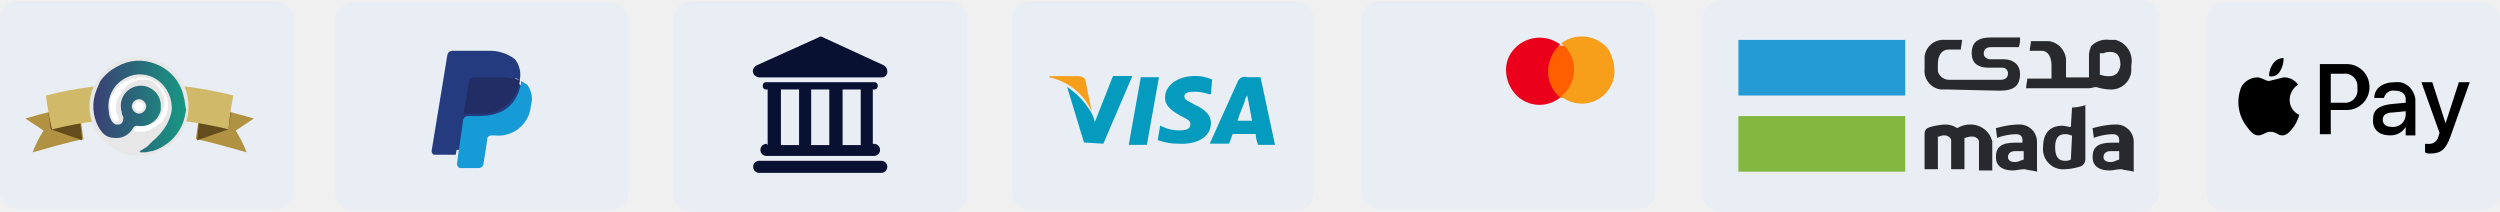
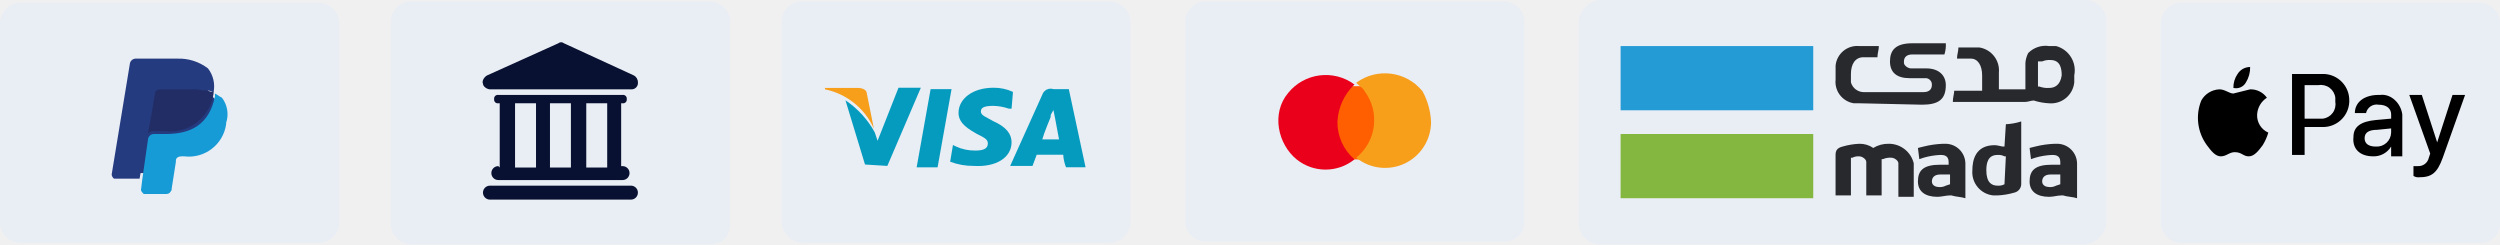
- <svg xmlns="http://www.w3.org/2000/svg" width="548" height="46.373" viewBox="0 0 548 46.373">
-   <defs>
-     <linearGradient id="linear-gradient" y1="0.684" x2="0.992" y2="0.684" gradientUnits="objectBoundingBox">
-       <stop offset="0" stop-color="#3a3f73" />
-       <stop offset="1" stop-color="#179983" />
-     </linearGradient>
-   </defs>
-   <g id="footer-card" transform="translate(-1.3 -0.5)">
+ <svg xmlns="http://www.w3.org/2000/svg" width="474.597" height="46.373" viewBox="0 0 474.597 46.373">
+   <g id="footer-card" transform="translate(-74.702 -0.5)">
    <g id="footer-cards" transform="translate(1.3 0.5)">
      <g id="cards_1_" transform="translate(147.6)">
        <g id="Group_5_1_" transform="translate(0)">
          <g id="_138290_1_" transform="translate(150.779 0.265)">
            <path id="XMLID_7_" d="M66.683,46.678H9.71A3.957,3.957,0,0,1,6,43.233v-.265H6V4.81A3.957,3.957,0,0,1,9.445,1.1H66.683a3.957,3.957,0,0,1,3.71,3.445V4.81h0V43.5a3.716,3.716,0,0,1-3.71,3.18h0" transform="translate(-6 -1.1)" fill="#e9edf4" />
            <path id="XMLID_6_" d="M136.583,46.778H79.61a3.957,3.957,0,0,1-3.71-3.445v-.265h0V4.91A3.957,3.957,0,0,1,79.345,1.2h57.238a3.957,3.957,0,0,1,3.71,3.445V4.91h0V43.6a3.716,3.716,0,0,1-3.71,3.18h0" transform="translate(109.328 -0.935)" fill="#e9edf4" />
-             <g id="layer1" transform="translate(31.738 7.721)">
+             <g id="layer1" transform="translate(17.698 13.645)">
              <g id="g13" transform="translate(0 0)">
                <g id="XMLID_328_" transform="translate(0 0)">
-                   <rect id="rect19" width="6.36" height="11.395" transform="translate(8.673 2.012)" fill="#ff5f00" />
-                   <path id="XMLID_330_" d="M38.13,7.753a8.511,8.511,0,0,1,2.65-5.83A7.524,7.524,0,0,0,30.445,3.248c-2.65,3.18-1.59,7.95,1.325,10.335a7.177,7.177,0,0,0,9.01,0A7.593,7.593,0,0,1,38.13,7.753Z" transform="translate(-28.927 -0.176)" fill="#eb001b" />
-                   <path id="path22" d="M45.16,7.918A7.16,7.16,0,0,1,33.5,13.482,7.492,7.492,0,0,0,34.825,3.148c-.265-.53-.795-.795-1.325-1.325A7.524,7.524,0,0,1,43.835,3.148a10.8,10.8,0,0,1,1.325,4.77Z" transform="translate(-21.382 -0.341)" fill="#f79e1b" />
+                   <rect id="rect19" width="7.756" height="13.896" transform="translate(10.576 2.454)" fill="#ff5f00" />
+                   <path id="XMLID_330_" d="M40.15,9.358a10.379,10.379,0,0,1,3.232-7.109,9.175,9.175,0,0,0-12.6,1.616c-3.232,3.878-1.939,9.695,1.616,12.6a8.752,8.752,0,0,0,10.987,0A9.259,9.259,0,0,1,40.15,9.358Z" transform="translate(-28.927 -0.118)" fill="#eb001b" />
+                   <path id="path22" d="M47.719,9.581A8.732,8.732,0,0,1,33.5,16.367a9.136,9.136,0,0,0,1.616-12.6c-.323-.646-.969-.969-1.616-1.616A9.175,9.175,0,0,1,46.1,3.764a13.168,13.168,0,0,1,1.616,5.817Z" transform="translate(-18.723 -0.341)" fill="#f79e1b" />
                </g>
              </g>
            </g>
          </g>
          <g id="_138289_1_" transform="translate(0 0.265)">
            <path id="XMLID_5_" d="M39.783,47.208H-17.19a3.957,3.957,0,0,1-3.71-3.445V43.5h0V4.81A3.957,3.957,0,0,1-17.455,1.1H39.783a3.957,3.957,0,0,1,3.71,3.445V4.81h0V43.763a3.571,3.571,0,0,1-3.71,3.445h0" transform="translate(20.9 -1.1)" fill="#e9edf4" />
          </g>
          <g id="_349221_1_" transform="translate(74.197 0.265)">
            <path id="Path_1_" d="M103.348,41.968a4.075,4.075,0,0,1-3.975,3.975h-58.3A4.075,4.075,0,0,1,37.1,41.968V4.075A3.85,3.85,0,0,1,40.81.1H99.373a4.075,4.075,0,0,1,3.975,3.975h0Z" transform="translate(-37.1 -0.1)" fill="#e9edf4" />
            <path id="Path-2_1_" d="M49.475,13.985,48.15,7.36c0-.795-1.06-1.06-1.59-1.06H40.2v.265A13.06,13.06,0,0,1,49.475,13.985Z" transform="translate(-31.985 10.129)" fill="#f79f1a" />
            <g id="Group_1_" transform="translate(12.107 16.392)">
              <path id="Path-3_1_" d="M40.725.6H36.75L34.1,15.439h3.975Z" transform="translate(-20.586 -0.335)" fill="#059bbf" />
              <path id="Path-4_1_" d="M36.95,15.339,43.309.5H39.07L35.095,10.57l-.53-1.59A17.461,17.461,0,0,0,29,2.885l3.71,12.19Z" transform="translate(-29 -0.5)" fill="#059bbf" />
              <path id="Path-5_1_" d="M48.16,10.835c0-1.59-1.06-2.915-3.445-3.975C43.39,6.065,42.33,5.8,42.33,5s.795-1.06,2.385-1.06a9.526,9.526,0,0,1,2.915.53h.53l.265-3.18A8.464,8.464,0,0,0,44.715.5C40.74.5,38.09,2.62,38.09,5.27c0,2.12,2.12,3.18,3.445,3.975,1.59.795,2.12,1.06,2.12,1.855,0,1.06-1.06,1.325-2.385,1.325a8.464,8.464,0,0,1-3.71-.795l-.53-.265-.53,3.18a12.378,12.378,0,0,0,4.5.795C45.245,15.6,48.16,13.75,48.16,10.835Z" transform="translate(-16.626 -0.5)" fill="#059bbf" />
              <path id="Shape_1_" d="M45.04,15.217H40.8L46.895,1.7a1.675,1.675,0,0,1,2.12-1.06H51.93l3.18,14.839H51.4a7.737,7.737,0,0,1-.53-2.385H45.835Zm3.975-10.6c-.265.53-.53.795-.53,1.06v.265s-1.325,3.18-1.59,4.24h3.18l-.795-4.24Z" transform="translate(-9.531 -0.378)" fill="#059bbf" />
            </g>
          </g>
          <g id="_349230_1_" transform="translate(225.507)">
            <path id="Path-9_2_" d="M224.366,42.4a4.507,4.507,0,0,1-3.975,3.975H128.175a4.028,4.028,0,0,1-3.975-3.71V42.4h0V3.975A4.507,4.507,0,0,1,128.175,0h92.217a4.028,4.028,0,0,1,3.975,3.71Z" transform="translate(-124.2)" fill="#e9edf4" />
          </g>
        </g>
        <g id="Group_538_1_" transform="translate(233.456 8.215)">
          <rect id="Rectangle_493_1_" width="36.569" height="12.19" transform="translate(0 17.224)" fill="#84b740" />
          <rect id="Rectangle_494_1_" width="36.569" height="12.19" transform="translate(0 0.53)" fill="#259bd6" />
          <path id="Path_1165_1_" d="M188.511,21.625h0a2.389,2.389,0,0,1-1.325.265c-1.06,0-2.12-.53-2.12-2.915,0-1.325.265-2.915,2.12-2.915h0a2.389,2.389,0,0,1,1.325.265h.265Zm.265-11.395h0l-.265,4.24h-.265c-.265,0-1.06-.265-1.59-.265-3.71,0-4.24,2.915-4.24,4.77a4.423,4.423,0,0,0,3.975,4.77h.795a13.3,13.3,0,0,0,3.18-.53,1.679,1.679,0,0,0,1.325-1.59V9.7a11.269,11.269,0,0,1-2.915.53" transform="translate(-115.638 5.139)" fill="#27292d" />
          <path id="Path_1166_1_" d="M192.33,18.985h0l-.795.265a2.389,2.389,0,0,1-1.325.265c-.53,0-1.325-.265-1.325-1.06,0-.53.265-1.325,1.59-1.325h1.855ZM191.27,11.3a17.894,17.894,0,0,0-3.71.53l-1.06.265.265,2.12.795-.265a13.3,13.3,0,0,1,3.18-.53c.53,0,1.59,0,1.59,1.325v.53h-1.59c-3.18,0-4.24,1.06-4.24,3.18,0,1.855,1.325,2.915,3.71,2.915.795,0,1.59-.265,2.385-.265h.265c.795.265,1.855.265,2.65.53V15.01a3.79,3.79,0,0,0-3.71-3.71h-.53" transform="translate(-108.858 7.779)" fill="#27292d" />
          <path id="Path_1167_1_" d="M184.595,18.985h0l-.795.265a2.389,2.389,0,0,1-1.325.265c-.53,0-1.325-.265-1.325-1.06,0-.53.265-1.325,1.59-1.325h1.855ZM183.27,11.3a17.893,17.893,0,0,0-3.71.53l-1.06.265.265,2.12.795-.265a13.3,13.3,0,0,1,3.18-.53c.53,0,1.59,0,1.59,1.325v.53h-1.59c-3.18,0-4.24,1.06-4.24,3.18,0,1.855,1.325,2.915,3.71,2.915.795,0,1.59-.265,2.385-.265h.265c.795.265,1.855.265,2.65.53V15.01a3.79,3.79,0,0,0-3.71-3.71h-.53" transform="translate(-122.057 7.779)" fill="#27292d" />
          <path id="Path_1168_1_" d="M182.67,11.3a5.342,5.342,0,0,0-2.915.795h0a4.477,4.477,0,0,0-2.65-.795,13.3,13.3,0,0,0-3.18.53c-1.06.265-1.325.795-1.325,1.59V21.1h2.915V13.95h.265a2.389,2.389,0,0,1,1.325-.265c.53,0,1.325.53,1.325,1.06V21.1h2.915v-6.89h.265a3.361,3.361,0,0,1,1.59-.265c.53,0,1.325.53,1.325,1.06v6.36h2.915V15.01a4.854,4.854,0,0,0-4.77-3.71" transform="translate(-131.792 7.779)" fill="#27292d" />
          <path id="Path_1169_1_" d="M199.284,12.292a4.51,4.51,0,0,1-1.855-.265h-.265V7.257h.795a3.361,3.361,0,0,1,1.59-.265h0c1.855,0,2.12,1.59,2.12,2.915-.265,1.855-1.325,2.385-2.385,2.385m0-7.95h0a4.612,4.612,0,0,0-3.975,1.325,4.912,4.912,0,0,0-.53,1.855h0v5.035h-5.035V9.377h0a4.418,4.418,0,0,0-3.71-4.77H182.06c0,.795-.265,1.325-.265,2.12h2.65c1.325,0,2.12,1.325,2.12,3.18v2.915h-5.3c0,.53-.265,1.325-.265,2.12h13.779c.53,0,1.06-.265,1.59-.265a11.269,11.269,0,0,0,2.915.53,4.423,4.423,0,0,0,4.77-3.975V9.907a4.78,4.78,0,0,0-3.445-5.565h-1.325" transform="translate(-117.932 -3.812)" fill="#27292d" />
          <path id="Path_1170_1_" d="M189.047,15.76h0c3.18,0,4.5-1.06,4.5-3.71,0-1.855-1.325-3.18-3.71-3.18h-2.915c-.53,0-1.325-.53-1.325-1.06V7.545c0-.53.265-1.325,1.59-1.325h6.095a5.835,5.835,0,0,0,.265-2.12h-6.36c-3.18,0-4.24,1.325-4.24,3.445s1.325,3.18,3.71,3.18h2.915a1.212,1.212,0,0,1,1.325,1.06v.265c0,.53-.265,1.325-1.59,1.325H177.918a2.545,2.545,0,0,1-2.385-1.855V9.93c0-1.855.795-3.18,2.385-3.18h2.65c0-.795.265-1.325.265-2.12h-3.71a4.122,4.122,0,0,0-4.5,3.71V9.665h0V10.99a4.115,4.115,0,0,0,3.445,4.5h1.06Z" transform="translate(-131.81 -4.1)" fill="#27292d" />
        </g>
      </g>
      <path id="XMLID_4_" d="M205.866,8.715a2.139,2.139,0,0,1-2.385,1.06,4.477,4.477,0,0,1,.795-2.65A2.783,2.783,0,0,1,206.661,5.8a5.342,5.342,0,0,1-.795,2.915m.795,1.325-3.18.795c-.795,0-1.59-.795-2.65-.795a4.135,4.135,0,0,0-3.445,2.12,8.782,8.782,0,0,0,1.06,8.48c.795,1.06,1.59,2.12,2.65,2.12s1.59-.795,2.65-.795c1.325,0,1.59.795,2.65.795s1.855-1.06,2.65-2.12a9.412,9.412,0,0,0,1.06-2.385,3.55,3.55,0,0,1-2.12-3.445,4.041,4.041,0,0,1,1.855-3.18,3.777,3.777,0,0,0-3.18-1.59m7.95-2.915V22.494H217v-5.3h3.445a4.982,4.982,0,0,0,5.035-4.77V12.16a4.982,4.982,0,0,0-4.77-5.035H214.61ZM217,9.245h2.65a2.738,2.738,0,0,1,3.18,2.385v.795a2.738,2.738,0,0,1-2.385,3.18H217ZM229.98,22.759a3.862,3.862,0,0,0,3.445-1.855h0v1.855h2.12V14.81c-.265-2.12-2.12-3.975-4.24-3.71h-.265c-2.65,0-4.5,1.325-4.5,3.445h2.12a2.063,2.063,0,0,1,2.385-1.59c1.59,0,2.385.795,2.385,1.855V15.6l-2.915.265c-2.915.265-4.24,1.325-4.24,3.18-.265,2.385,1.325,3.71,3.71,3.71Zm.53-1.855c-1.325,0-2.12-.53-2.12-1.59s.795-1.59,2.385-1.59l2.65-.265v.795a2.724,2.724,0,0,1-2.915,2.65Zm8.215,5.83c2.385,0,3.445-.795,4.5-3.71l4.24-11.925h-2.385l-2.915,9.01h0l-2.915-9.01H236.87l3.975,11.13-.265.795a2.015,2.015,0,0,1-2.12,1.59h-.795v1.855a1.593,1.593,0,0,0,1.06.265Z" transform="translate(293.906 6.92)" />
      <path id="XMLID_2_" d="M99.718,46.778H43.01a3.957,3.957,0,0,1-3.71-3.445v-.265h0V4.91A3.957,3.957,0,0,1,42.745,1.2H99.983a3.957,3.957,0,0,1,3.71,3.445V4.91h0V43.6a4,4,0,0,1-3.975,3.18h0" transform="translate(34.102 -0.67)" fill="#e9edf4" />
      <path id="Path_136" d="M52.9,29.39l.53-2.915H47.6L50.78,5.806c0-.265,0-.265.265-.265h7.95a6.406,6.406,0,0,1,5.3,1.59,2.29,2.29,0,0,1,.795,1.59,2.926,2.926,0,0,1,0,2.12h0v.53l.53.265.795.795.795,1.59v2.385a7.935,7.935,0,0,1-1.06,2.65,2.389,2.389,0,0,1-1.59,1.59,5.326,5.326,0,0,1-2.12,1.06,9.015,9.015,0,0,1-2.65.265h-.53c-.53,0-.795.265-1.325.53a1.377,1.377,0,0,0-.53,1.06v.265L56.61,28.86v.265h0C56.875,29.39,52.9,29.39,52.9,29.39Z" transform="translate(47.796 6.383)" fill="#253b80" />
      <path id="Path_137" d="M63.444,7.7v.53c-1.06,5.3-4.5,7.155-9.275,7.155H51.785a1.14,1.14,0,0,0-1.06,1.06l-1.06,7.42-.265,2.12c0,.265.265.53.53.795h4.24c.53,0,.795-.265,1.06-.795v-.265l.795-5.035V20.42c0-.53.53-.795,1.06-.795h.53a7.148,7.148,0,0,0,7.95-6.095v-.265a5.138,5.138,0,0,0-.795-4.77C64.239,8.23,63.974,7.965,63.444,7.7Z" transform="translate(50.766 10.054)" fill="#179bd7" />
      <path id="Path_138" d="M61.46,7.83c-.265,0-.795-.265-1.06-.265-.795,0-1.325-.265-2.12-.265H52.185c-.53,0-.795.265-1.06.795L49.8,16.31v.265a1.14,1.14,0,0,1,1.06-1.06h2.385A8.333,8.333,0,0,0,62.52,8.36V7.83C62.52,8.095,61.99,8.095,61.46,7.83Z" transform="translate(51.426 9.394)" fill="#222d65" />
      <path id="Path_139" d="M55.515,11.825c0-.53.53-.795,1.06-.795h6.095a5.835,5.835,0,0,1,2.12.265c.265-.265.795,0,1.06,0s.53.265.795.265a5.539,5.539,0,0,0-1.06-4.5A9.031,9.031,0,0,0,59.755,5.2H51.8a1.14,1.14,0,0,0-1.06,1.06L47.3,27.194c0,.265.265.795.53.795H52.6L53.925,20.3C54.19,20.039,55.515,11.825,55.515,11.825Z" transform="translate(47.301 5.93)" fill="#253b80" />
-       <path id="XMLID_3_" d="M72.018,46.678H15.31a3.957,3.957,0,0,1-3.71-3.445v-.265h0V4.81A3.957,3.957,0,0,1,15.045,1.1H72.283a3.957,3.957,0,0,1,3.71,3.445V4.81h0V43.5c-.53,2.12-2.12,3.445-3.975,3.18h0" transform="translate(-11.6 -0.835)" fill="#e9edf4" />
      <g id="Group_683" transform="translate(165.018 8.016)">
        <g id="Layer_1_1_">
          <g id="Group_682">
            <path id="Path_140" d="M101.989,14.3H75.225a1.325,1.325,0,1,0,0,2.65h26.764a1.325,1.325,0,1,0,0-2.65Z" transform="translate(-73.83 12.928)" fill="#081131" />
            <path id="Path_141" d="M75.825,21.314a1.325,1.325,0,0,0,0,2.65H99.409a1.325,1.325,0,0,0,0-2.65h-.265V9.39h.265a.7.7,0,0,0,.795-.795.7.7,0,0,0-.795-.795H75.825a.7.7,0,0,0-.795.795.7.7,0,0,0,.795.795h.265v12.19ZM96.494,9.39v12.19H92.519V9.39Zm-6.89,0v12.19H85.63V9.39ZM79,9.39H82.98v12.19H79Z" transform="translate(-72.84 2.203)" fill="#081131" />
            <path id="Path_142" d="M75.269,12.968h26.764a1.212,1.212,0,0,0,1.325-1.06v-.265a1.457,1.457,0,0,0-.795-1.325L89.313,4.224a.806.806,0,0,0-1.06,0L74.739,10.319c-.53.265-1.06,1.06-.795,1.59C73.944,12.438,74.739,12.968,75.269,12.968Z" transform="translate(-73.873 -4.025)" fill="#081131" />
          </g>
        </g>
      </g>
    </g>
-     <g id="Layer_2_1_" transform="translate(6.865 12.955)">
-       <path id="Path_148" data-name="Path 148" d="M18.56,9.2c3.975.795,7.95,1.855,11.66,2.915l-3.975,2.65a26.724,26.724,0,0,1,2.385,4.77c-3.71-1.06-7.42-2.12-11.13-2.915Z" transform="translate(19.864 1.4)" fill="#b09242" />
-       <path id="Path_149" data-name="Path 149" d="M18.395,9.2a30.113,30.113,0,0,1,6.625,1.59c-.265,1.59-.265,2.12-.53,3.71-2.385.795-4.5,1.59-6.89,2.385Z" transform="translate(20.029 1.4)" fill="#654c1d" />
-       <path id="Path_150" data-name="Path 150" d="M15.06,9.2c-3.975.795-7.95,1.855-11.66,2.915l3.975,2.65a26.723,26.723,0,0,0-2.385,4.77c3.71-1.06,7.42-2.12,11.13-2.915Z" transform="translate(-3.4 1.4)" fill="#b09242" />
-       <path id="Path_151" data-name="Path 151" d="M11.925,9.2c-2.12.53-4.5,1.06-6.625,1.59.265,1.59.265,2.12.53,3.71,2.385.795,4.5,1.59,6.89,2.385Z" transform="translate(-0.265 1.4)" fill="#654c1d" />
-       <path id="Path_152" data-name="Path 152" d="M5.1,10.009a82.912,82.912,0,0,1,41.073,0,71.429,71.429,0,0,0-1.06,7.42,79.644,79.644,0,0,0-38.689,0A72.637,72.637,0,0,1,5.1,10.009Z" transform="translate(-0.595 -1.529)" fill="#d0b968" />
-       <circle id="Ellipse_11" data-name="Ellipse 11" cx="10.865" cy="10.865" r="10.865" transform="translate(14.044)" fill="#e7e7e7" />
-       <circle id="Ellipse_12" data-name="Ellipse 12" cx="1.06" cy="1.06" r="1.06" transform="translate(23.849 9.805)" fill="#fff" />
-       <path id="Path_153" data-name="Path 153" d="M16.76,6.9a5.835,5.835,0,0,1,2.12.265l1.59.795a3.562,3.562,0,0,1,1.59,1.855l.795,1.59a3.361,3.361,0,0,1,.265,1.59,3.361,3.361,0,0,1-.265,1.59,1.377,1.377,0,0,1-.53,1.06.925.925,0,0,1-.265.53A2.069,2.069,0,0,1,21,17.235c-.265.265-.53.53-.795.53-.265.265-.53.265-.795.53-.53.265-.795.265-1.325.53H16.76a1.593,1.593,0,0,1-1.06-.265s-.265,0,0-.265.265-.53.53-.53a.26.26,0,0,1,.265-.265H18.35c.265,0,.53-.265.795-.265.265-.265.795-.265,1.06-.53a2.069,2.069,0,0,0,1.06-1.06,3.957,3.957,0,0,0,.795-1.855,2.389,2.389,0,0,0,.265-1.325,3.361,3.361,0,0,0-.265-1.59A4.271,4.271,0,0,0,21,9.02L20.2,8.225a3.009,3.009,0,0,0-2.12-.795H17.29a1.593,1.593,0,0,0-1.06.265,5.326,5.326,0,0,0-2.12,1.06,4.753,4.753,0,0,0-1.325,1.855c-.795.795-.795,1.06-.795,1.06,0,.265-.265.795-.265,1.06v1.325a3.766,3.766,0,0,0,.53,1.59c0,.265.265.53,0,.795a.973.973,0,0,1-.795.265l-.265-.265c-.265-.53-.53-.795-.53-1.325S10.4,14.32,10.4,13.79V12.2c0-.265.265-.795.265-1.06a5.792,5.792,0,0,1,.795-1.325c.265-.53.795-.795,1.06-1.325.53-.265,1.06-.795,1.59-.795a4.006,4.006,0,0,1,2.12-.53C16.495,6.9,16.495,7.165,16.76,6.9Z" transform="translate(8.149 -2.395)" fill="#fefefe" />
-       <path id="Path_154" data-name="Path 154" d="M28.839,13.415A9.828,9.828,0,0,0,22.744,6.26a9.592,9.592,0,0,0-8.48.53,10.789,10.789,0,0,0-3.71,3.18c-.265.53-.53,1.325-.795,1.855a9.592,9.592,0,0,0,.53,8.48c.265.265.53.795.795,1.06a3.359,3.359,0,0,0,2.385,1.06,4.1,4.1,0,0,0,4.24-2.12c.265-.265.265-.53.795-.53a4.5,4.5,0,0,0,5.3-3.445V15a4.39,4.39,0,0,0-8.745.795c0,.53.265,1.06.265,1.59a.973.973,0,0,1,.265.795c0,.53-.265,1.325-1.06,1.325H14c-.265,0-.53-.265-.795-.53a4.274,4.274,0,0,1-.795-2.385,6.944,6.944,0,0,1,3.975-7.42,6.588,6.588,0,0,1,6.625.53,7.562,7.562,0,0,1,3.18,6.89,12.917,12.917,0,0,1-1.06,2.915,13.945,13.945,0,0,1-3.18,3.71l-1.06,1.06c-.265.265-1.325.795-1.59,1.06s0,.265.265.265h.795c.53,0,1.06-.265,1.59-.265a9.413,9.413,0,0,0,2.385-1.06,10.172,10.172,0,0,0,4.77-6.625c0-.53.265-.795.265-1.325C29.1,15.27,29.1,14.21,28.839,13.415Zm-9.8.53a1.71,1.71,0,0,1,1.59,1.59,1.71,1.71,0,0,1-1.59,1.59,1.71,1.71,0,0,1-1.59-1.59,1.71,1.71,0,0,1,1.59-1.59Z" transform="translate(5.874 -4.67)" fill="url(#linear-gradient)" />
-     </g>
  </g>
</svg>
